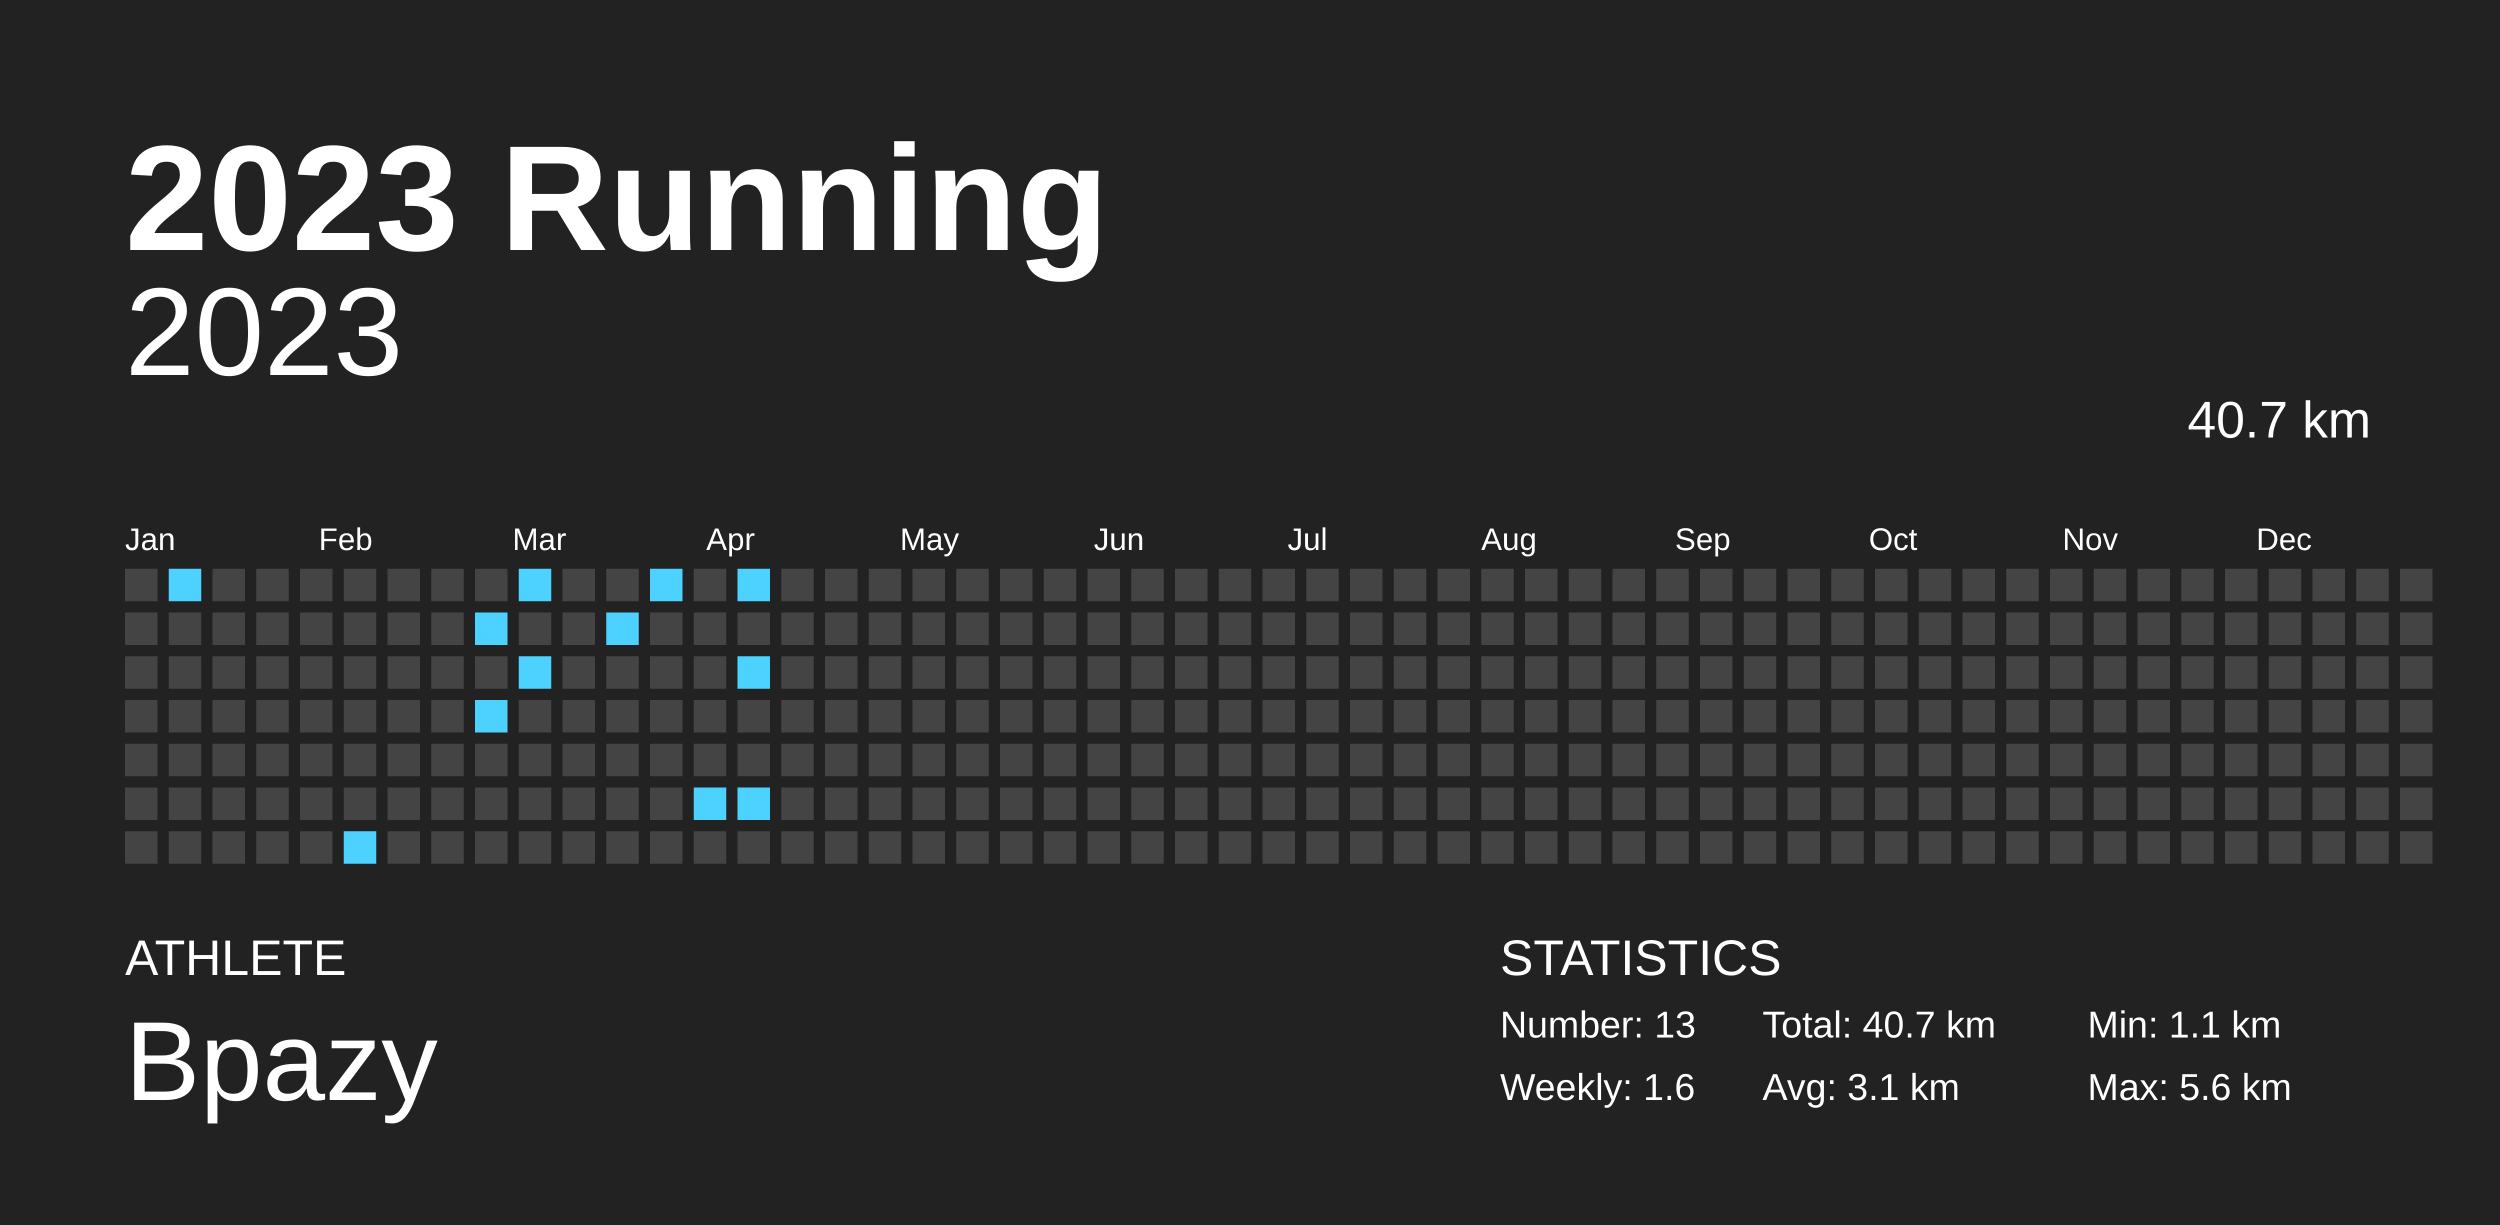
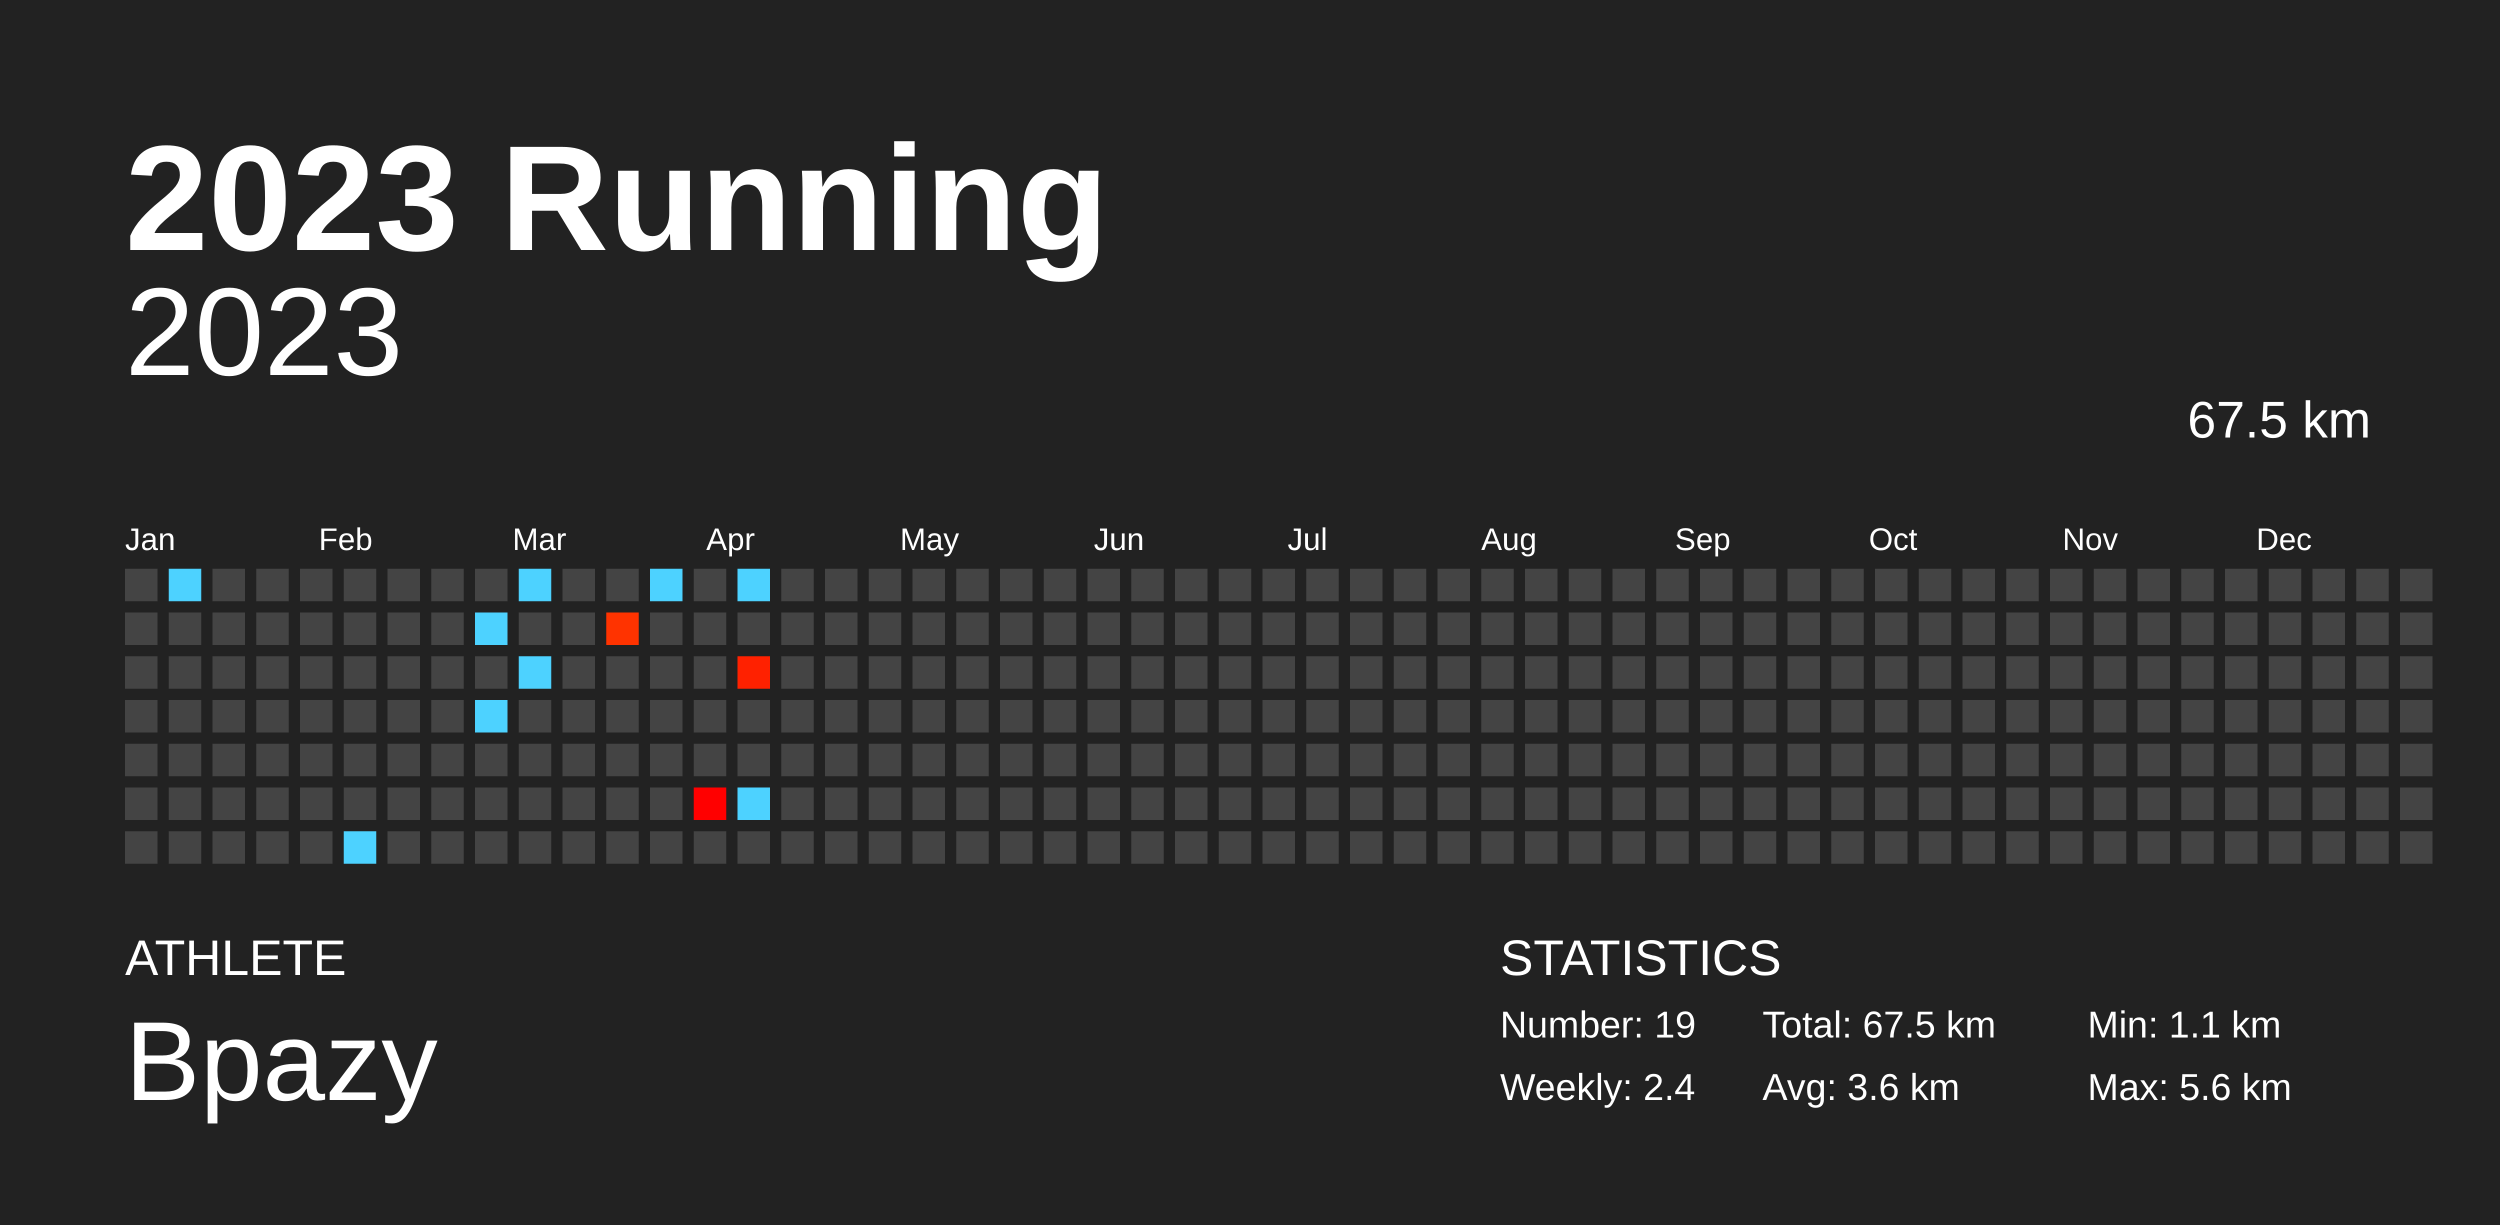
<svg xmlns="http://www.w3.org/2000/svg" baseProfile="full" height="98mm" version="1.1" viewBox="0,0,200,98" width="200mm">
  <defs />
  <rect fill="#222222" height="98" width="200" x="0" y="0" />
  <text fill="#FFFFFF" style="font-size:12px; font-family:Arial; font-weight:bold;" x="10" y="20">2023 Running</text>
  <text fill="#FFFFFF" style="font-size:4px; font-family:Arial" x="10" y="78">ATHLETE</text>
  <text fill="#FFFFFF" style="font-size:9px; font-family:Arial" x="10" y="88">Bpazy</text>
  <text fill="#FFFFFF" style="font-size:4px; font-family:Arial" x="120" y="78">STATISTICS</text>
-   <text fill="#FFFFFF" style="font-size:3px; font-family:Arial" x="120" y="83">Number: 13</text>
-   <text fill="#FFFFFF" style="font-size:3px; font-family:Arial" x="120" y="88">Weekly: 1.6</text>
-   <text fill="#FFFFFF" style="font-size:3px; font-family:Arial" x="141" y="83">Total: 40.7 km</text>
-   <text fill="#FFFFFF" style="font-size:3px; font-family:Arial" x="141" y="88">Avg: 3.1 km</text>
+   <text fill="#FFFFFF" style="font-size:3px; font-family:Arial" x="120" y="83">Number: 19</text>
+   <text fill="#FFFFFF" style="font-size:3px; font-family:Arial" x="120" y="88">Weekly: 2.4</text>
+   <text fill="#FFFFFF" style="font-size:3px; font-family:Arial" x="141" y="83">Total: 67.5 km</text>
+   <text fill="#FFFFFF" style="font-size:3px; font-family:Arial" x="141" y="88">Avg: 3.6 km</text>
  <text fill="#FFFFFF" style="font-size:3px; font-family:Arial" x="167" y="83">Min: 1.1 km</text>
  <text fill="#FFFFFF" style="font-size:3px; font-family:Arial" x="167" y="88">Max: 5.6 km</text>
  <text alignment-baseline="hanging" fill="#FFFFFF" style="font-size:10.0px; font-family:Arial;" x="10" y="30">2023</text>
-   <text alignment-baseline="hanging" fill="#FFFFFF" style="font-size:4.125px; font-family:Arial;" x="175" y="35">40.7 km</text>
+   <text alignment-baseline="hanging" fill="#FFFFFF" style="font-size:4.125px; font-family:Arial;" x="175" y="35">67.5 km</text>
  <text fill="#FFFFFF" style="font-size:2.5px; font-family:Arial" x="10.0" y="44">Jan</text>
  <text fill="#FFFFFF" style="font-size:2.5px; font-family:Arial" x="25.5" y="44">Feb</text>
  <text fill="#FFFFFF" style="font-size:2.5px; font-family:Arial" x="41.0" y="44">Mar</text>
  <text fill="#FFFFFF" style="font-size:2.5px; font-family:Arial" x="56.5" y="44">Apr</text>
  <text fill="#FFFFFF" style="font-size:2.5px; font-family:Arial" x="72.0" y="44">May</text>
  <text fill="#FFFFFF" style="font-size:2.5px; font-family:Arial" x="87.5" y="44">Jun</text>
  <text fill="#FFFFFF" style="font-size:2.5px; font-family:Arial" x="103.0" y="44">Jul</text>
  <text fill="#FFFFFF" style="font-size:2.5px; font-family:Arial" x="118.5" y="44">Aug</text>
  <text fill="#FFFFFF" style="font-size:2.5px; font-family:Arial" x="134.0" y="44">Sep</text>
  <text fill="#FFFFFF" style="font-size:2.5px; font-family:Arial" x="149.5" y="44">Oct</text>
  <text fill="#FFFFFF" style="font-size:2.5px; font-family:Arial" x="165.0" y="44">Nov</text>
  <text fill="#FFFFFF" style="font-size:2.5px; font-family:Arial" x="180.5" y="44">Dec</text>
  <rect fill="#444444" height="2.6" width="2.6" x="10.0" y="45.5" />
  <rect fill="#444444" height="2.6" width="2.6" x="10.0" y="49.0" />
  <rect fill="#444444" height="2.6" width="2.6" x="10.0" y="52.5" />
  <rect fill="#444444" height="2.6" width="2.6" x="10.0" y="56.0" />
  <rect fill="#444444" height="2.6" width="2.6" x="10.0" y="59.5" />
  <rect fill="#444444" height="2.6" width="2.6" x="10.0" y="63.0" />
  <rect fill="#444444" height="2.6" width="2.6" x="10.0" y="66.5" />
  <rect fill="#4dd2ff" height="2.6" width="2.6" x="13.5" y="45.5" />
  <rect fill="#444444" height="2.6" width="2.6" x="13.5" y="49.0" />
  <rect fill="#444444" height="2.6" width="2.6" x="13.5" y="52.5" />
  <rect fill="#444444" height="2.6" width="2.6" x="13.5" y="56.0" />
  <rect fill="#444444" height="2.6" width="2.6" x="13.5" y="59.5" />
  <rect fill="#444444" height="2.6" width="2.6" x="13.5" y="63.0" />
  <rect fill="#444444" height="2.6" width="2.6" x="13.5" y="66.5" />
  <rect fill="#444444" height="2.6" width="2.6" x="17.0" y="45.5" />
  <rect fill="#444444" height="2.6" width="2.6" x="17.0" y="49.0" />
  <rect fill="#444444" height="2.6" width="2.6" x="17.0" y="52.5" />
  <rect fill="#444444" height="2.6" width="2.6" x="17.0" y="56.0" />
  <rect fill="#444444" height="2.6" width="2.6" x="17.0" y="59.5" />
  <rect fill="#444444" height="2.6" width="2.6" x="17.0" y="63.0" />
  <rect fill="#444444" height="2.6" width="2.6" x="17.0" y="66.5" />
  <rect fill="#444444" height="2.6" width="2.6" x="20.5" y="45.5" />
  <rect fill="#444444" height="2.6" width="2.6" x="20.5" y="49.0" />
  <rect fill="#444444" height="2.6" width="2.6" x="20.5" y="52.5" />
  <rect fill="#444444" height="2.6" width="2.6" x="20.5" y="56.0" />
  <rect fill="#444444" height="2.6" width="2.6" x="20.5" y="59.5" />
  <rect fill="#444444" height="2.6" width="2.6" x="20.5" y="63.0" />
  <rect fill="#444444" height="2.6" width="2.6" x="20.5" y="66.5" />
  <rect fill="#444444" height="2.6" width="2.6" x="24.0" y="45.5" />
  <rect fill="#444444" height="2.6" width="2.6" x="24.0" y="49.0" />
  <rect fill="#444444" height="2.6" width="2.6" x="24.0" y="52.5" />
  <rect fill="#444444" height="2.6" width="2.6" x="24.0" y="56.0" />
  <rect fill="#444444" height="2.6" width="2.6" x="24.0" y="59.5" />
  <rect fill="#444444" height="2.6" width="2.6" x="24.0" y="63.0" />
  <rect fill="#444444" height="2.6" width="2.6" x="24.0" y="66.5" />
  <rect fill="#444444" height="2.6" width="2.6" x="27.5" y="45.5" />
  <rect fill="#444444" height="2.6" width="2.6" x="27.5" y="49.0" />
  <rect fill="#444444" height="2.6" width="2.6" x="27.5" y="52.5" />
  <rect fill="#444444" height="2.6" width="2.6" x="27.5" y="56.0" />
  <rect fill="#444444" height="2.6" width="2.6" x="27.5" y="59.5" />
  <rect fill="#444444" height="2.6" width="2.6" x="27.5" y="63.0" />
  <rect fill="#4dd2ff" height="2.6" width="2.6" x="27.5" y="66.5" />
  <rect fill="#444444" height="2.6" width="2.6" x="31.0" y="45.5" />
  <rect fill="#444444" height="2.6" width="2.6" x="31.0" y="49.0" />
  <rect fill="#444444" height="2.6" width="2.6" x="31.0" y="52.5" />
  <rect fill="#444444" height="2.6" width="2.6" x="31.0" y="56.0" />
  <rect fill="#444444" height="2.6" width="2.6" x="31.0" y="59.5" />
  <rect fill="#444444" height="2.6" width="2.6" x="31.0" y="63.0" />
  <rect fill="#444444" height="2.6" width="2.6" x="31.0" y="66.5" />
  <rect fill="#444444" height="2.6" width="2.6" x="34.5" y="45.5" />
  <rect fill="#444444" height="2.6" width="2.6" x="34.5" y="49.0" />
  <rect fill="#444444" height="2.6" width="2.6" x="34.5" y="52.5" />
  <rect fill="#444444" height="2.6" width="2.6" x="34.5" y="56.0" />
  <rect fill="#444444" height="2.6" width="2.6" x="34.5" y="59.5" />
  <rect fill="#444444" height="2.6" width="2.6" x="34.5" y="63.0" />
  <rect fill="#444444" height="2.6" width="2.6" x="34.5" y="66.5" />
  <rect fill="#444444" height="2.6" width="2.6" x="38.0" y="45.5" />
  <rect fill="#4dd2ff" height="2.6" width="2.6" x="38.0" y="49.0" />
  <rect fill="#444444" height="2.6" width="2.6" x="38.0" y="52.5" />
  <rect fill="#4dd2ff" height="2.6" width="2.6" x="38.0" y="56.0" />
  <rect fill="#444444" height="2.6" width="2.6" x="38.0" y="59.5" />
  <rect fill="#444444" height="2.6" width="2.6" x="38.0" y="63.0" />
  <rect fill="#444444" height="2.6" width="2.6" x="38.0" y="66.5" />
  <rect fill="#4dd2ff" height="2.6" width="2.6" x="41.5" y="45.5" />
  <rect fill="#444444" height="2.6" width="2.6" x="41.5" y="49.0" />
  <rect fill="#4dd2ff" height="2.6" width="2.6" x="41.5" y="52.5" />
  <rect fill="#444444" height="2.6" width="2.6" x="41.5" y="56.0" />
  <rect fill="#444444" height="2.6" width="2.6" x="41.5" y="59.5" />
  <rect fill="#444444" height="2.6" width="2.6" x="41.5" y="63.0" />
  <rect fill="#444444" height="2.6" width="2.6" x="41.5" y="66.5" />
  <rect fill="#444444" height="2.6" width="2.6" x="45.0" y="45.5" />
  <rect fill="#444444" height="2.6" width="2.6" x="45.0" y="49.0" />
  <rect fill="#444444" height="2.6" width="2.6" x="45.0" y="52.5" />
  <rect fill="#444444" height="2.6" width="2.6" x="45.0" y="56.0" />
  <rect fill="#444444" height="2.6" width="2.6" x="45.0" y="59.5" />
  <rect fill="#444444" height="2.6" width="2.6" x="45.0" y="63.0" />
  <rect fill="#444444" height="2.6" width="2.6" x="45.0" y="66.5" />
  <rect fill="#444444" height="2.6" width="2.6" x="48.5" y="45.5" />
-   <rect fill="#4dd2ff" height="2.6" width="2.6" x="48.5" y="49.0" />
+   <rect fill="#ff3300" height="2.6" width="2.6" x="48.5" y="49.0" />
  <rect fill="#444444" height="2.6" width="2.6" x="48.5" y="52.5" />
  <rect fill="#444444" height="2.6" width="2.6" x="48.5" y="56.0" />
  <rect fill="#444444" height="2.6" width="2.6" x="48.5" y="59.5" />
  <rect fill="#444444" height="2.6" width="2.6" x="48.5" y="63.0" />
  <rect fill="#444444" height="2.6" width="2.6" x="48.5" y="66.5" />
  <rect fill="#4dd2ff" height="2.6" width="2.6" x="52.0" y="45.5" />
  <rect fill="#444444" height="2.6" width="2.6" x="52.0" y="49.0" />
  <rect fill="#444444" height="2.6" width="2.6" x="52.0" y="52.5" />
  <rect fill="#444444" height="2.6" width="2.6" x="52.0" y="56.0" />
  <rect fill="#444444" height="2.6" width="2.6" x="52.0" y="59.5" />
  <rect fill="#444444" height="2.6" width="2.6" x="52.0" y="63.0" />
  <rect fill="#444444" height="2.6" width="2.6" x="52.0" y="66.5" />
  <rect fill="#444444" height="2.6" width="2.6" x="55.5" y="45.5" />
  <rect fill="#444444" height="2.6" width="2.6" x="55.5" y="49.0" />
  <rect fill="#444444" height="2.6" width="2.6" x="55.5" y="52.5" />
  <rect fill="#444444" height="2.6" width="2.6" x="55.5" y="56.0" />
  <rect fill="#444444" height="2.6" width="2.6" x="55.5" y="59.5" />
-   <rect fill="#4dd2ff" height="2.6" width="2.6" x="55.5" y="63.0" />
+   <rect fill="#ff0000" height="2.6" width="2.6" x="55.5" y="63.0" />
  <rect fill="#444444" height="2.6" width="2.6" x="55.5" y="66.5" />
  <rect fill="#4dd2ff" height="2.6" width="2.6" x="59.0" y="45.5" />
  <rect fill="#444444" height="2.6" width="2.6" x="59.0" y="49.0" />
-   <rect fill="#4dd2ff" height="2.6" width="2.6" x="59.0" y="52.5" />
+   <rect fill="#ff2100" height="2.6" width="2.6" x="59.0" y="52.5" />
  <rect fill="#444444" height="2.6" width="2.6" x="59.0" y="56.0" />
  <rect fill="#444444" height="2.6" width="2.6" x="59.0" y="59.5" />
  <rect fill="#4dd2ff" height="2.6" width="2.6" x="59.0" y="63.0" />
  <rect fill="#444444" height="2.6" width="2.6" x="59.0" y="66.5" />
  <rect fill="#444444" height="2.6" width="2.6" x="62.5" y="45.5" />
  <rect fill="#444444" height="2.6" width="2.6" x="62.5" y="49.0" />
  <rect fill="#444444" height="2.6" width="2.6" x="62.5" y="52.5" />
  <rect fill="#444444" height="2.6" width="2.6" x="62.5" y="56.0" />
  <rect fill="#444444" height="2.6" width="2.6" x="62.5" y="59.5" />
  <rect fill="#444444" height="2.6" width="2.6" x="62.5" y="63.0" />
  <rect fill="#444444" height="2.6" width="2.6" x="62.5" y="66.5" />
  <rect fill="#444444" height="2.6" width="2.6" x="66.0" y="45.5" />
  <rect fill="#444444" height="2.6" width="2.6" x="66.0" y="49.0" />
  <rect fill="#444444" height="2.6" width="2.6" x="66.0" y="52.5" />
  <rect fill="#444444" height="2.6" width="2.6" x="66.0" y="56.0" />
  <rect fill="#444444" height="2.6" width="2.6" x="66.0" y="59.5" />
  <rect fill="#444444" height="2.6" width="2.6" x="66.0" y="63.0" />
  <rect fill="#444444" height="2.6" width="2.6" x="66.0" y="66.5" />
  <rect fill="#444444" height="2.6" width="2.6" x="69.5" y="45.5" />
  <rect fill="#444444" height="2.6" width="2.6" x="69.5" y="49.0" />
  <rect fill="#444444" height="2.6" width="2.6" x="69.5" y="52.5" />
  <rect fill="#444444" height="2.6" width="2.6" x="69.5" y="56.0" />
  <rect fill="#444444" height="2.6" width="2.6" x="69.5" y="59.5" />
  <rect fill="#444444" height="2.6" width="2.6" x="69.5" y="63.0" />
  <rect fill="#444444" height="2.6" width="2.6" x="69.5" y="66.5" />
  <rect fill="#444444" height="2.6" width="2.6" x="73.0" y="45.5" />
  <rect fill="#444444" height="2.6" width="2.6" x="73.0" y="49.0" />
  <rect fill="#444444" height="2.6" width="2.6" x="73.0" y="52.5" />
  <rect fill="#444444" height="2.6" width="2.6" x="73.0" y="56.0" />
  <rect fill="#444444" height="2.6" width="2.6" x="73.0" y="59.5" />
  <rect fill="#444444" height="2.6" width="2.6" x="73.0" y="63.0" />
  <rect fill="#444444" height="2.6" width="2.6" x="73.0" y="66.5" />
  <rect fill="#444444" height="2.6" width="2.6" x="76.5" y="45.5" />
  <rect fill="#444444" height="2.6" width="2.6" x="76.5" y="49.0" />
  <rect fill="#444444" height="2.6" width="2.6" x="76.5" y="52.5" />
  <rect fill="#444444" height="2.6" width="2.6" x="76.5" y="56.0" />
  <rect fill="#444444" height="2.6" width="2.6" x="76.5" y="59.5" />
  <rect fill="#444444" height="2.6" width="2.6" x="76.5" y="63.0" />
  <rect fill="#444444" height="2.6" width="2.6" x="76.5" y="66.5" />
  <rect fill="#444444" height="2.6" width="2.6" x="80.0" y="45.5" />
  <rect fill="#444444" height="2.6" width="2.6" x="80.0" y="49.0" />
  <rect fill="#444444" height="2.6" width="2.6" x="80.0" y="52.5" />
  <rect fill="#444444" height="2.6" width="2.6" x="80.0" y="56.0" />
  <rect fill="#444444" height="2.6" width="2.6" x="80.0" y="59.5" />
  <rect fill="#444444" height="2.6" width="2.6" x="80.0" y="63.0" />
  <rect fill="#444444" height="2.6" width="2.6" x="80.0" y="66.5" />
  <rect fill="#444444" height="2.6" width="2.6" x="83.5" y="45.5" />
  <rect fill="#444444" height="2.6" width="2.6" x="83.5" y="49.0" />
  <rect fill="#444444" height="2.6" width="2.6" x="83.5" y="52.5" />
  <rect fill="#444444" height="2.6" width="2.6" x="83.5" y="56.0" />
  <rect fill="#444444" height="2.6" width="2.6" x="83.5" y="59.5" />
  <rect fill="#444444" height="2.6" width="2.6" x="83.5" y="63.0" />
  <rect fill="#444444" height="2.6" width="2.6" x="83.5" y="66.5" />
  <rect fill="#444444" height="2.6" width="2.6" x="87.0" y="45.5" />
  <rect fill="#444444" height="2.6" width="2.6" x="87.0" y="49.0" />
  <rect fill="#444444" height="2.6" width="2.6" x="87.0" y="52.5" />
  <rect fill="#444444" height="2.6" width="2.6" x="87.0" y="56.0" />
  <rect fill="#444444" height="2.6" width="2.6" x="87.0" y="59.5" />
  <rect fill="#444444" height="2.6" width="2.6" x="87.0" y="63.0" />
  <rect fill="#444444" height="2.6" width="2.6" x="87.0" y="66.5" />
  <rect fill="#444444" height="2.6" width="2.6" x="90.5" y="45.5" />
  <rect fill="#444444" height="2.6" width="2.6" x="90.5" y="49.0" />
  <rect fill="#444444" height="2.6" width="2.6" x="90.5" y="52.5" />
  <rect fill="#444444" height="2.6" width="2.6" x="90.5" y="56.0" />
  <rect fill="#444444" height="2.6" width="2.6" x="90.5" y="59.5" />
  <rect fill="#444444" height="2.6" width="2.6" x="90.5" y="63.0" />
  <rect fill="#444444" height="2.6" width="2.6" x="90.5" y="66.5" />
  <rect fill="#444444" height="2.6" width="2.6" x="94.0" y="45.5" />
  <rect fill="#444444" height="2.6" width="2.6" x="94.0" y="49.0" />
  <rect fill="#444444" height="2.6" width="2.6" x="94.0" y="52.5" />
  <rect fill="#444444" height="2.6" width="2.6" x="94.0" y="56.0" />
  <rect fill="#444444" height="2.6" width="2.6" x="94.0" y="59.5" />
  <rect fill="#444444" height="2.6" width="2.6" x="94.0" y="63.0" />
  <rect fill="#444444" height="2.6" width="2.6" x="94.0" y="66.5" />
  <rect fill="#444444" height="2.6" width="2.6" x="97.5" y="45.5" />
  <rect fill="#444444" height="2.6" width="2.6" x="97.5" y="49.0" />
  <rect fill="#444444" height="2.6" width="2.6" x="97.5" y="52.5" />
  <rect fill="#444444" height="2.6" width="2.6" x="97.5" y="56.0" />
  <rect fill="#444444" height="2.6" width="2.6" x="97.5" y="59.5" />
  <rect fill="#444444" height="2.6" width="2.6" x="97.5" y="63.0" />
  <rect fill="#444444" height="2.6" width="2.6" x="97.5" y="66.5" />
  <rect fill="#444444" height="2.6" width="2.6" x="101.0" y="45.5" />
  <rect fill="#444444" height="2.6" width="2.6" x="101.0" y="49.0" />
  <rect fill="#444444" height="2.6" width="2.6" x="101.0" y="52.5" />
  <rect fill="#444444" height="2.6" width="2.6" x="101.0" y="56.0" />
  <rect fill="#444444" height="2.6" width="2.6" x="101.0" y="59.5" />
  <rect fill="#444444" height="2.6" width="2.6" x="101.0" y="63.0" />
  <rect fill="#444444" height="2.6" width="2.6" x="101.0" y="66.5" />
  <rect fill="#444444" height="2.6" width="2.6" x="104.5" y="45.5" />
  <rect fill="#444444" height="2.6" width="2.6" x="104.5" y="49.0" />
  <rect fill="#444444" height="2.6" width="2.6" x="104.5" y="52.5" />
  <rect fill="#444444" height="2.6" width="2.6" x="104.5" y="56.0" />
  <rect fill="#444444" height="2.6" width="2.6" x="104.5" y="59.5" />
  <rect fill="#444444" height="2.6" width="2.6" x="104.5" y="63.0" />
  <rect fill="#444444" height="2.6" width="2.6" x="104.5" y="66.5" />
  <rect fill="#444444" height="2.6" width="2.6" x="108.0" y="45.5" />
  <rect fill="#444444" height="2.6" width="2.6" x="108.0" y="49.0" />
  <rect fill="#444444" height="2.6" width="2.6" x="108.0" y="52.5" />
  <rect fill="#444444" height="2.6" width="2.6" x="108.0" y="56.0" />
  <rect fill="#444444" height="2.6" width="2.6" x="108.0" y="59.5" />
  <rect fill="#444444" height="2.6" width="2.6" x="108.0" y="63.0" />
  <rect fill="#444444" height="2.6" width="2.6" x="108.0" y="66.5" />
  <rect fill="#444444" height="2.6" width="2.6" x="111.5" y="45.5" />
  <rect fill="#444444" height="2.6" width="2.6" x="111.5" y="49.0" />
  <rect fill="#444444" height="2.6" width="2.6" x="111.5" y="52.5" />
  <rect fill="#444444" height="2.6" width="2.6" x="111.5" y="56.0" />
  <rect fill="#444444" height="2.6" width="2.6" x="111.5" y="59.5" />
  <rect fill="#444444" height="2.6" width="2.6" x="111.5" y="63.0" />
  <rect fill="#444444" height="2.6" width="2.6" x="111.5" y="66.5" />
  <rect fill="#444444" height="2.6" width="2.6" x="115.0" y="45.5" />
  <rect fill="#444444" height="2.6" width="2.6" x="115.0" y="49.0" />
  <rect fill="#444444" height="2.6" width="2.6" x="115.0" y="52.5" />
  <rect fill="#444444" height="2.6" width="2.6" x="115.0" y="56.0" />
  <rect fill="#444444" height="2.6" width="2.6" x="115.0" y="59.5" />
  <rect fill="#444444" height="2.6" width="2.6" x="115.0" y="63.0" />
  <rect fill="#444444" height="2.6" width="2.6" x="115.0" y="66.5" />
  <rect fill="#444444" height="2.6" width="2.6" x="118.5" y="45.5" />
  <rect fill="#444444" height="2.6" width="2.6" x="118.5" y="49.0" />
  <rect fill="#444444" height="2.6" width="2.6" x="118.5" y="52.5" />
  <rect fill="#444444" height="2.6" width="2.6" x="118.5" y="56.0" />
  <rect fill="#444444" height="2.6" width="2.6" x="118.5" y="59.5" />
  <rect fill="#444444" height="2.6" width="2.6" x="118.5" y="63.0" />
  <rect fill="#444444" height="2.6" width="2.6" x="118.5" y="66.5" />
  <rect fill="#444444" height="2.6" width="2.6" x="122.0" y="45.5" />
  <rect fill="#444444" height="2.6" width="2.6" x="122.0" y="49.0" />
  <rect fill="#444444" height="2.6" width="2.6" x="122.0" y="52.5" />
  <rect fill="#444444" height="2.6" width="2.6" x="122.0" y="56.0" />
  <rect fill="#444444" height="2.6" width="2.6" x="122.0" y="59.5" />
  <rect fill="#444444" height="2.6" width="2.6" x="122.0" y="63.0" />
  <rect fill="#444444" height="2.6" width="2.6" x="122.0" y="66.5" />
  <rect fill="#444444" height="2.6" width="2.6" x="125.5" y="45.5" />
  <rect fill="#444444" height="2.6" width="2.6" x="125.5" y="49.0" />
  <rect fill="#444444" height="2.6" width="2.6" x="125.5" y="52.5" />
  <rect fill="#444444" height="2.6" width="2.6" x="125.5" y="56.0" />
  <rect fill="#444444" height="2.6" width="2.6" x="125.5" y="59.5" />
  <rect fill="#444444" height="2.6" width="2.6" x="125.5" y="63.0" />
  <rect fill="#444444" height="2.6" width="2.6" x="125.5" y="66.5" />
  <rect fill="#444444" height="2.6" width="2.6" x="129.0" y="45.5" />
  <rect fill="#444444" height="2.6" width="2.6" x="129.0" y="49.0" />
  <rect fill="#444444" height="2.6" width="2.6" x="129.0" y="52.5" />
  <rect fill="#444444" height="2.6" width="2.6" x="129.0" y="56.0" />
  <rect fill="#444444" height="2.6" width="2.6" x="129.0" y="59.5" />
  <rect fill="#444444" height="2.6" width="2.6" x="129.0" y="63.0" />
  <rect fill="#444444" height="2.6" width="2.6" x="129.0" y="66.5" />
  <rect fill="#444444" height="2.6" width="2.6" x="132.5" y="45.5" />
  <rect fill="#444444" height="2.6" width="2.6" x="132.5" y="49.0" />
  <rect fill="#444444" height="2.6" width="2.6" x="132.5" y="52.5" />
  <rect fill="#444444" height="2.6" width="2.6" x="132.5" y="56.0" />
  <rect fill="#444444" height="2.6" width="2.6" x="132.5" y="59.5" />
  <rect fill="#444444" height="2.6" width="2.6" x="132.5" y="63.0" />
  <rect fill="#444444" height="2.6" width="2.6" x="132.5" y="66.5" />
  <rect fill="#444444" height="2.6" width="2.6" x="136.0" y="45.5" />
  <rect fill="#444444" height="2.6" width="2.6" x="136.0" y="49.0" />
  <rect fill="#444444" height="2.6" width="2.6" x="136.0" y="52.5" />
  <rect fill="#444444" height="2.6" width="2.6" x="136.0" y="56.0" />
  <rect fill="#444444" height="2.6" width="2.6" x="136.0" y="59.5" />
  <rect fill="#444444" height="2.6" width="2.6" x="136.0" y="63.0" />
  <rect fill="#444444" height="2.6" width="2.6" x="136.0" y="66.5" />
  <rect fill="#444444" height="2.6" width="2.6" x="139.5" y="45.5" />
  <rect fill="#444444" height="2.6" width="2.6" x="139.5" y="49.0" />
  <rect fill="#444444" height="2.6" width="2.6" x="139.5" y="52.5" />
  <rect fill="#444444" height="2.6" width="2.6" x="139.5" y="56.0" />
  <rect fill="#444444" height="2.6" width="2.6" x="139.5" y="59.5" />
  <rect fill="#444444" height="2.6" width="2.6" x="139.5" y="63.0" />
  <rect fill="#444444" height="2.6" width="2.6" x="139.5" y="66.5" />
  <rect fill="#444444" height="2.6" width="2.6" x="143.0" y="45.5" />
  <rect fill="#444444" height="2.6" width="2.6" x="143.0" y="49.0" />
  <rect fill="#444444" height="2.6" width="2.6" x="143.0" y="52.5" />
  <rect fill="#444444" height="2.6" width="2.6" x="143.0" y="56.0" />
  <rect fill="#444444" height="2.6" width="2.6" x="143.0" y="59.5" />
  <rect fill="#444444" height="2.6" width="2.6" x="143.0" y="63.0" />
  <rect fill="#444444" height="2.6" width="2.6" x="143.0" y="66.5" />
  <rect fill="#444444" height="2.6" width="2.6" x="146.5" y="45.5" />
  <rect fill="#444444" height="2.6" width="2.6" x="146.5" y="49.0" />
  <rect fill="#444444" height="2.6" width="2.6" x="146.5" y="52.5" />
  <rect fill="#444444" height="2.6" width="2.6" x="146.5" y="56.0" />
  <rect fill="#444444" height="2.6" width="2.6" x="146.5" y="59.5" />
  <rect fill="#444444" height="2.6" width="2.6" x="146.5" y="63.0" />
  <rect fill="#444444" height="2.6" width="2.6" x="146.5" y="66.5" />
  <rect fill="#444444" height="2.6" width="2.6" x="150.0" y="45.5" />
  <rect fill="#444444" height="2.6" width="2.6" x="150.0" y="49.0" />
  <rect fill="#444444" height="2.6" width="2.6" x="150.0" y="52.5" />
  <rect fill="#444444" height="2.6" width="2.6" x="150.0" y="56.0" />
  <rect fill="#444444" height="2.6" width="2.6" x="150.0" y="59.5" />
  <rect fill="#444444" height="2.6" width="2.6" x="150.0" y="63.0" />
  <rect fill="#444444" height="2.6" width="2.6" x="150.0" y="66.5" />
  <rect fill="#444444" height="2.6" width="2.6" x="153.5" y="45.5" />
  <rect fill="#444444" height="2.6" width="2.6" x="153.5" y="49.0" />
  <rect fill="#444444" height="2.6" width="2.6" x="153.5" y="52.5" />
  <rect fill="#444444" height="2.6" width="2.6" x="153.5" y="56.0" />
  <rect fill="#444444" height="2.6" width="2.6" x="153.5" y="59.5" />
  <rect fill="#444444" height="2.6" width="2.6" x="153.5" y="63.0" />
  <rect fill="#444444" height="2.6" width="2.6" x="153.5" y="66.5" />
  <rect fill="#444444" height="2.6" width="2.6" x="157.0" y="45.5" />
  <rect fill="#444444" height="2.6" width="2.6" x="157.0" y="49.0" />
  <rect fill="#444444" height="2.6" width="2.6" x="157.0" y="52.5" />
  <rect fill="#444444" height="2.6" width="2.6" x="157.0" y="56.0" />
  <rect fill="#444444" height="2.6" width="2.6" x="157.0" y="59.5" />
  <rect fill="#444444" height="2.6" width="2.6" x="157.0" y="63.0" />
  <rect fill="#444444" height="2.6" width="2.6" x="157.0" y="66.5" />
  <rect fill="#444444" height="2.6" width="2.6" x="160.5" y="45.5" />
  <rect fill="#444444" height="2.6" width="2.6" x="160.5" y="49.0" />
  <rect fill="#444444" height="2.6" width="2.6" x="160.5" y="52.5" />
  <rect fill="#444444" height="2.6" width="2.6" x="160.5" y="56.0" />
  <rect fill="#444444" height="2.6" width="2.6" x="160.5" y="59.5" />
  <rect fill="#444444" height="2.6" width="2.6" x="160.5" y="63.0" />
  <rect fill="#444444" height="2.6" width="2.6" x="160.5" y="66.5" />
  <rect fill="#444444" height="2.6" width="2.6" x="164.0" y="45.5" />
  <rect fill="#444444" height="2.6" width="2.6" x="164.0" y="49.0" />
  <rect fill="#444444" height="2.6" width="2.6" x="164.0" y="52.5" />
  <rect fill="#444444" height="2.6" width="2.6" x="164.0" y="56.0" />
  <rect fill="#444444" height="2.6" width="2.6" x="164.0" y="59.5" />
  <rect fill="#444444" height="2.6" width="2.6" x="164.0" y="63.0" />
  <rect fill="#444444" height="2.6" width="2.6" x="164.0" y="66.5" />
  <rect fill="#444444" height="2.6" width="2.6" x="167.5" y="45.5" />
  <rect fill="#444444" height="2.6" width="2.6" x="167.5" y="49.0" />
  <rect fill="#444444" height="2.6" width="2.6" x="167.5" y="52.5" />
  <rect fill="#444444" height="2.6" width="2.6" x="167.5" y="56.0" />
  <rect fill="#444444" height="2.6" width="2.6" x="167.5" y="59.5" />
  <rect fill="#444444" height="2.6" width="2.6" x="167.5" y="63.0" />
  <rect fill="#444444" height="2.6" width="2.6" x="167.5" y="66.5" />
  <rect fill="#444444" height="2.6" width="2.6" x="171.0" y="45.5" />
  <rect fill="#444444" height="2.6" width="2.6" x="171.0" y="49.0" />
  <rect fill="#444444" height="2.6" width="2.6" x="171.0" y="52.5" />
  <rect fill="#444444" height="2.6" width="2.6" x="171.0" y="56.0" />
  <rect fill="#444444" height="2.6" width="2.6" x="171.0" y="59.5" />
  <rect fill="#444444" height="2.6" width="2.6" x="171.0" y="63.0" />
  <rect fill="#444444" height="2.6" width="2.6" x="171.0" y="66.5" />
  <rect fill="#444444" height="2.6" width="2.6" x="174.5" y="45.5" />
  <rect fill="#444444" height="2.6" width="2.6" x="174.5" y="49.0" />
  <rect fill="#444444" height="2.6" width="2.6" x="174.5" y="52.5" />
  <rect fill="#444444" height="2.6" width="2.6" x="174.5" y="56.0" />
  <rect fill="#444444" height="2.6" width="2.6" x="174.5" y="59.5" />
  <rect fill="#444444" height="2.6" width="2.6" x="174.5" y="63.0" />
  <rect fill="#444444" height="2.6" width="2.6" x="174.5" y="66.5" />
  <rect fill="#444444" height="2.6" width="2.6" x="178.0" y="45.5" />
  <rect fill="#444444" height="2.6" width="2.6" x="178.0" y="49.0" />
  <rect fill="#444444" height="2.6" width="2.6" x="178.0" y="52.5" />
  <rect fill="#444444" height="2.6" width="2.6" x="178.0" y="56.0" />
  <rect fill="#444444" height="2.6" width="2.6" x="178.0" y="59.5" />
  <rect fill="#444444" height="2.6" width="2.6" x="178.0" y="63.0" />
  <rect fill="#444444" height="2.6" width="2.6" x="178.0" y="66.5" />
  <rect fill="#444444" height="2.6" width="2.6" x="181.5" y="45.5" />
  <rect fill="#444444" height="2.6" width="2.6" x="181.5" y="49.0" />
  <rect fill="#444444" height="2.6" width="2.6" x="181.5" y="52.5" />
  <rect fill="#444444" height="2.6" width="2.6" x="181.5" y="56.0" />
  <rect fill="#444444" height="2.6" width="2.6" x="181.5" y="59.5" />
  <rect fill="#444444" height="2.6" width="2.6" x="181.5" y="63.0" />
  <rect fill="#444444" height="2.6" width="2.6" x="181.5" y="66.5" />
  <rect fill="#444444" height="2.6" width="2.6" x="185.0" y="45.5" />
  <rect fill="#444444" height="2.6" width="2.6" x="185.0" y="49.0" />
  <rect fill="#444444" height="2.6" width="2.6" x="185.0" y="52.5" />
  <rect fill="#444444" height="2.6" width="2.6" x="185.0" y="56.0" />
  <rect fill="#444444" height="2.6" width="2.6" x="185.0" y="59.5" />
  <rect fill="#444444" height="2.6" width="2.6" x="185.0" y="63.0" />
  <rect fill="#444444" height="2.6" width="2.6" x="185.0" y="66.5" />
  <rect fill="#444444" height="2.6" width="2.6" x="188.5" y="45.5" />
  <rect fill="#444444" height="2.6" width="2.6" x="188.5" y="49.0" />
  <rect fill="#444444" height="2.6" width="2.6" x="188.5" y="52.5" />
  <rect fill="#444444" height="2.6" width="2.6" x="188.5" y="56.0" />
  <rect fill="#444444" height="2.6" width="2.6" x="188.5" y="59.5" />
  <rect fill="#444444" height="2.6" width="2.6" x="188.5" y="63.0" />
  <rect fill="#444444" height="2.6" width="2.6" x="188.5" y="66.5" />
  <rect fill="#444444" height="2.6" width="2.6" x="192.0" y="45.5" />
  <rect fill="#444444" height="2.6" width="2.6" x="192.0" y="49.0" />
  <rect fill="#444444" height="2.6" width="2.6" x="192.0" y="52.5" />
  <rect fill="#444444" height="2.6" width="2.6" x="192.0" y="56.0" />
  <rect fill="#444444" height="2.6" width="2.6" x="192.0" y="59.5" />
  <rect fill="#444444" height="2.6" width="2.6" x="192.0" y="63.0" />
  <rect fill="#444444" height="2.6" width="2.6" x="192.0" y="66.5" />
</svg>
